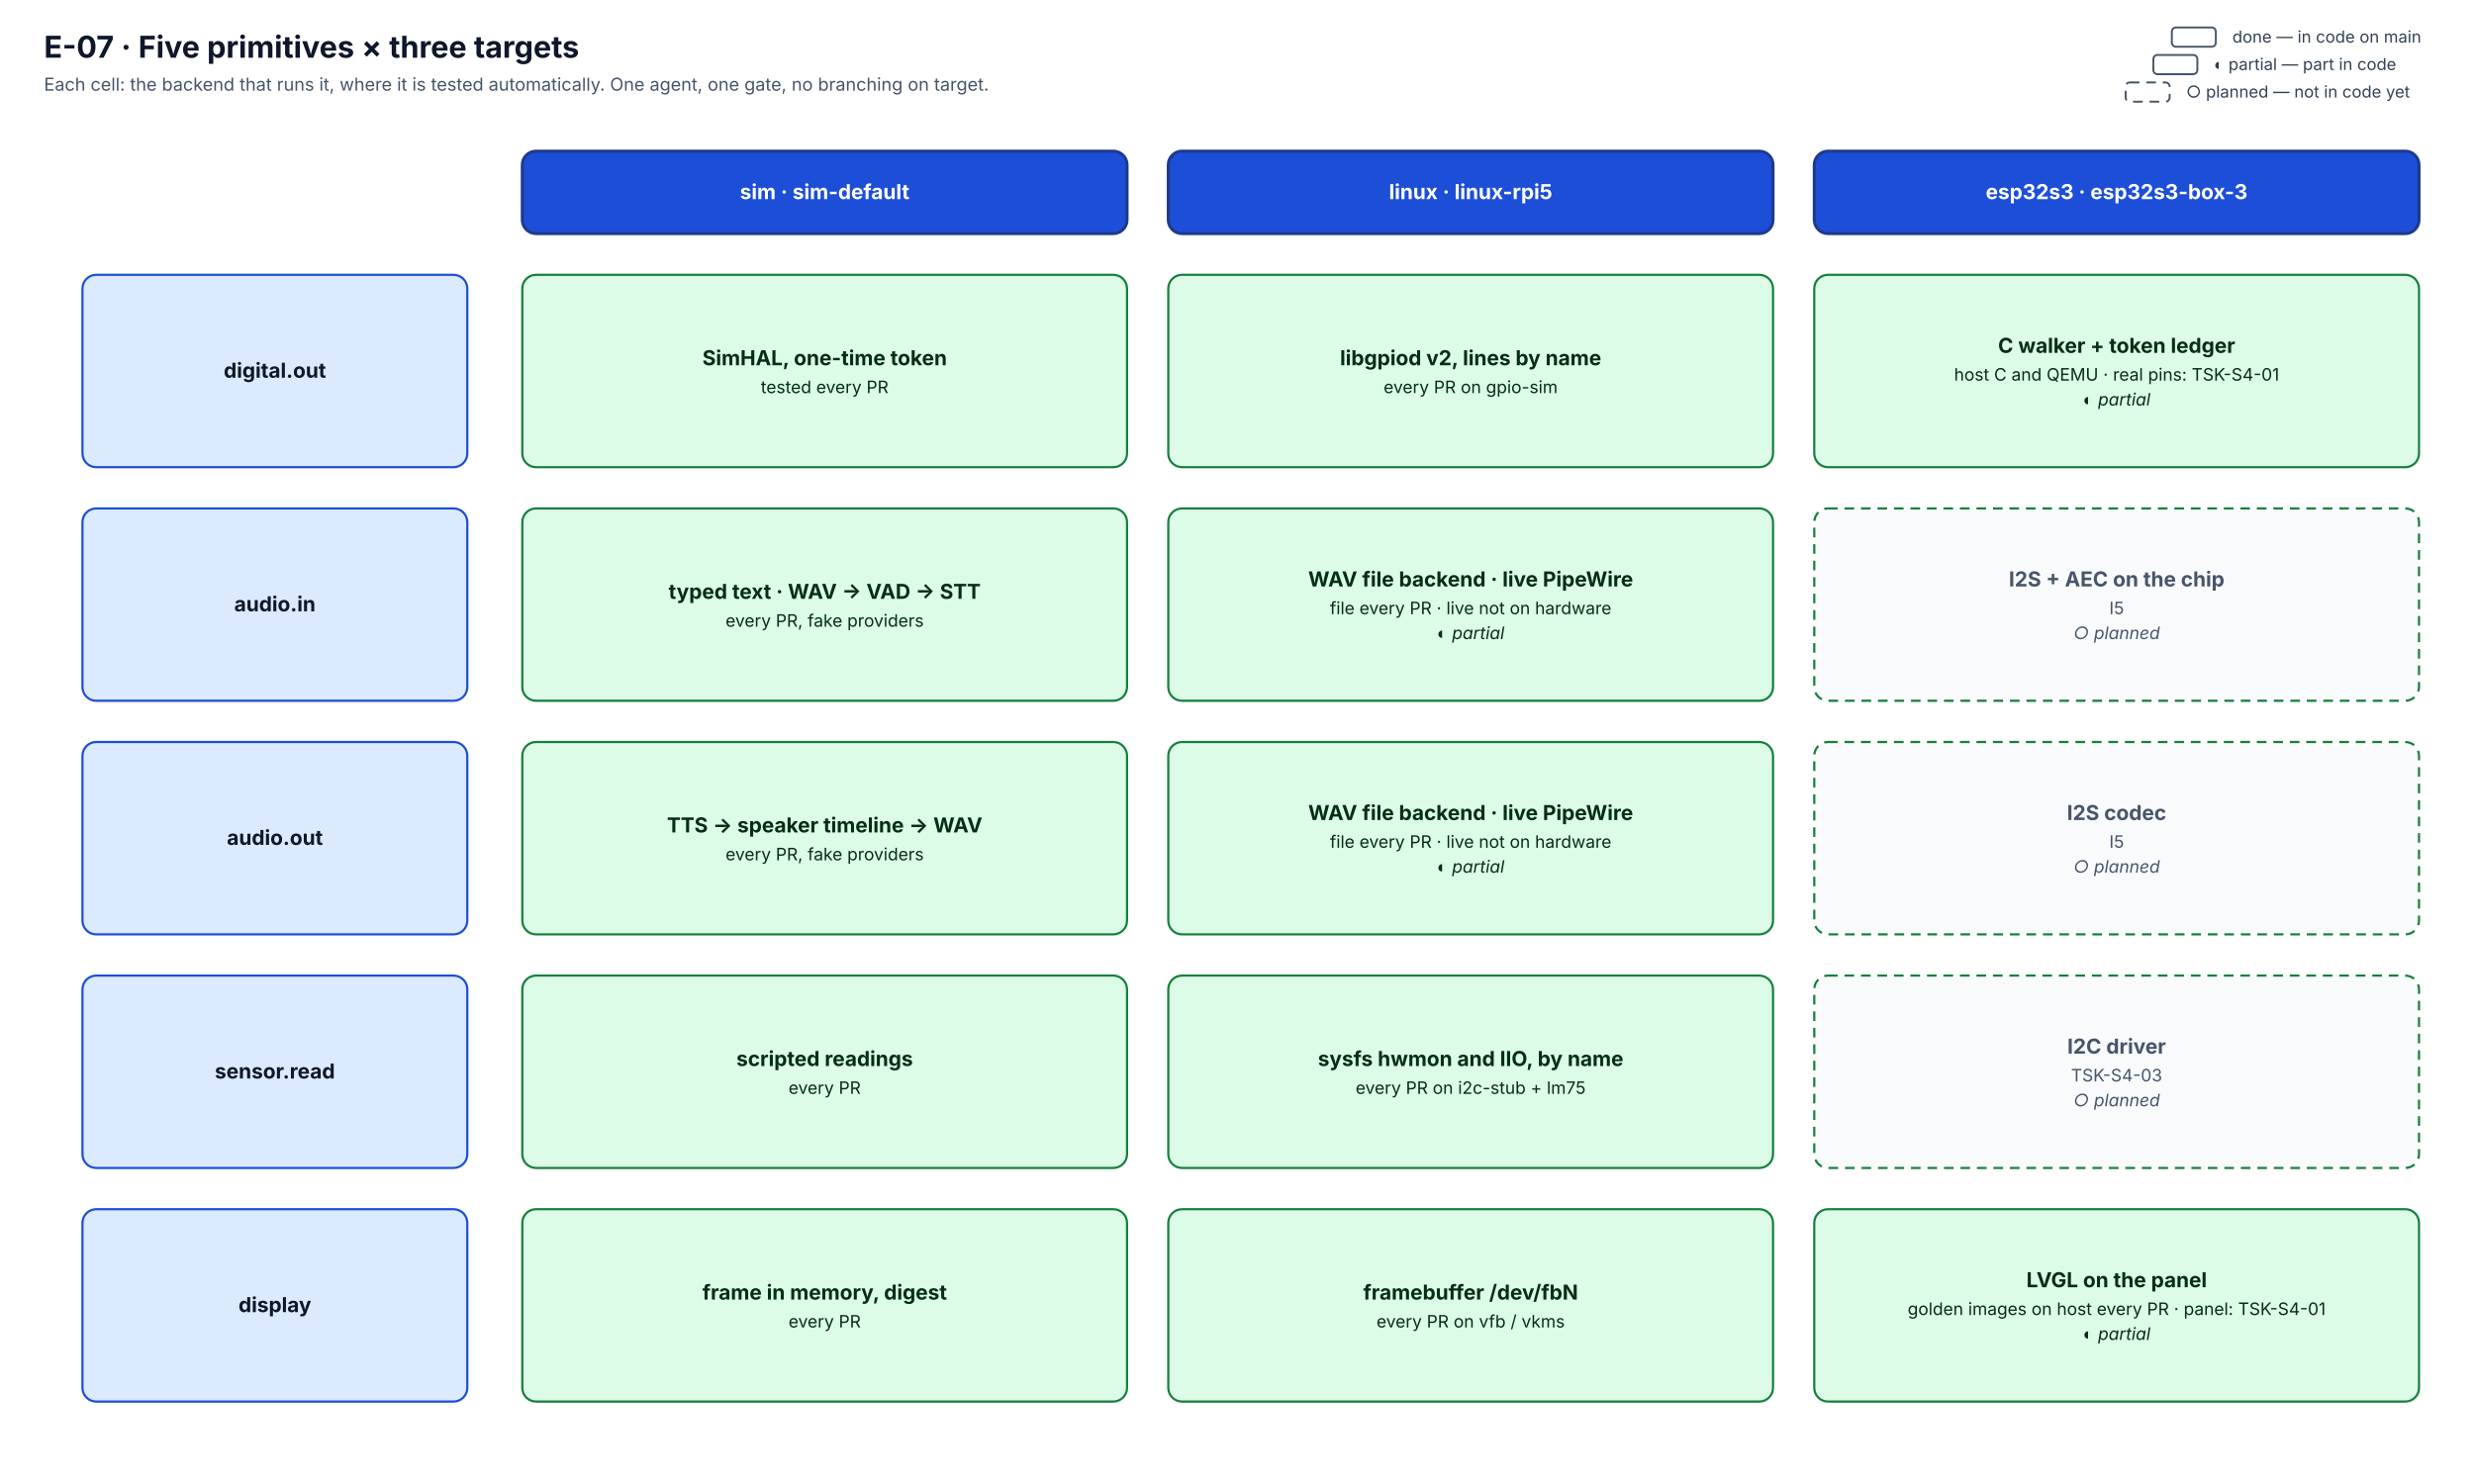
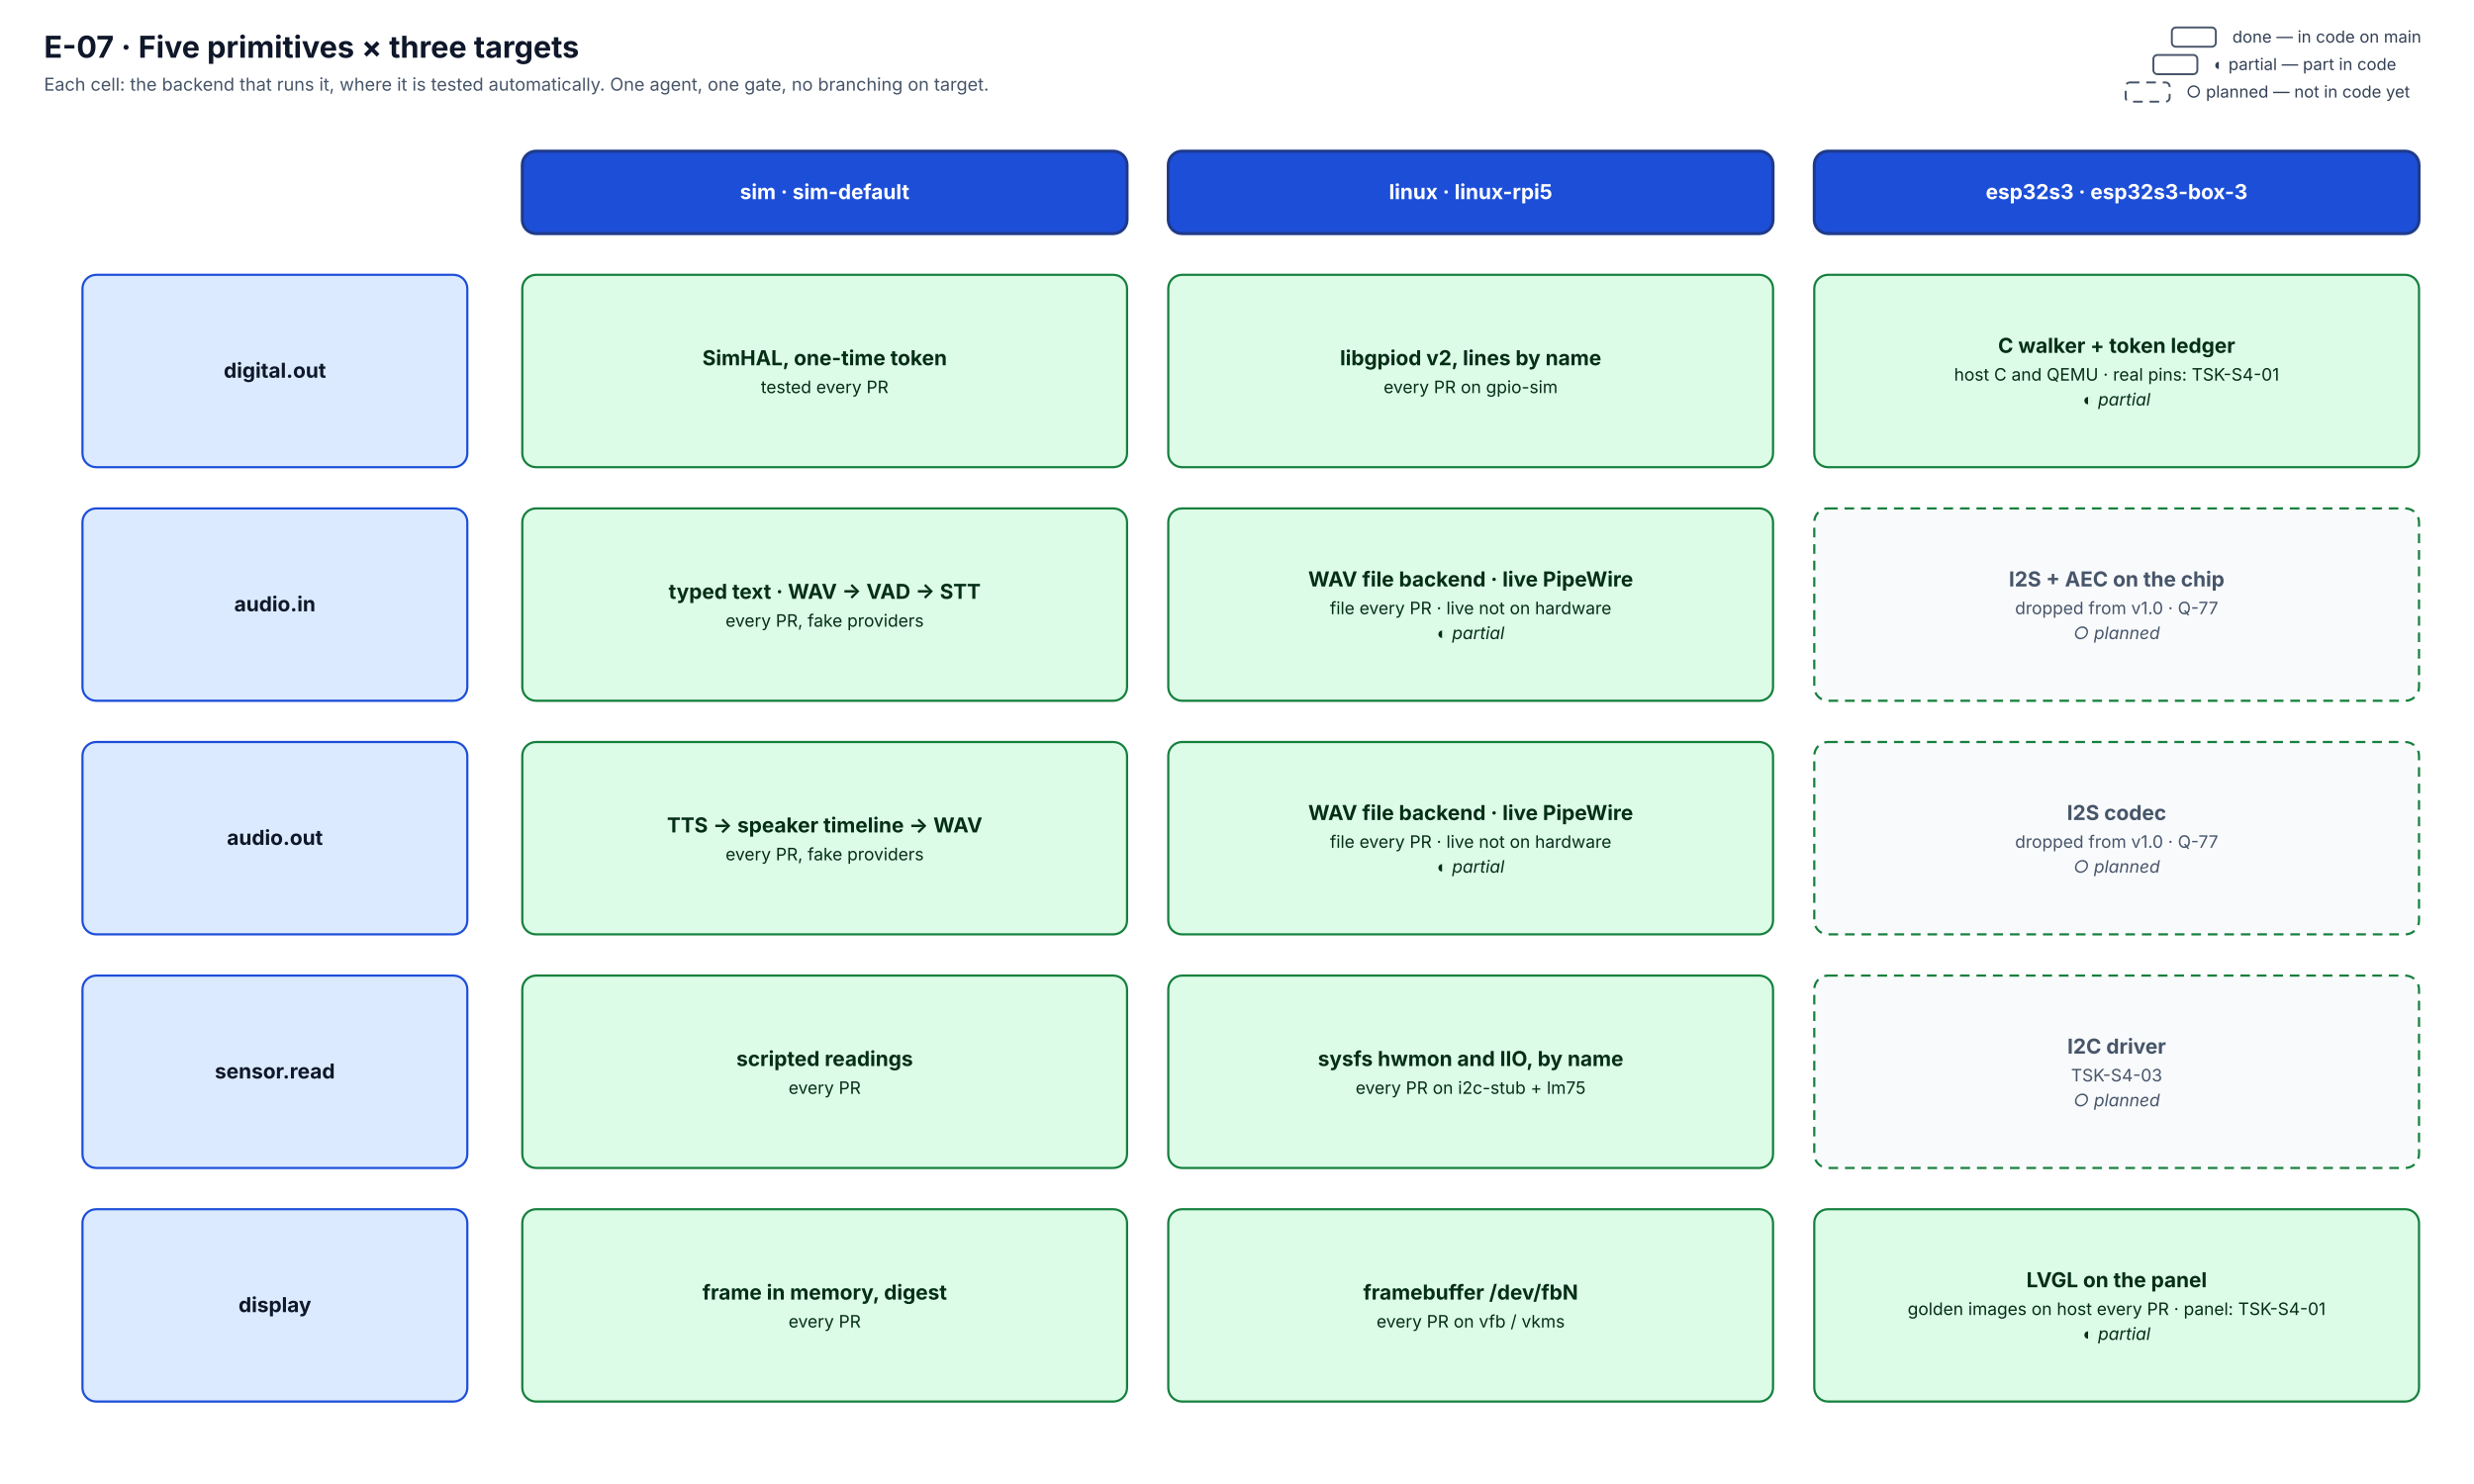
<svg xmlns="http://www.w3.org/2000/svg" viewBox="0 0 1800 1080" width="1800" height="1080" font-family="Inter, 'Segoe UI', system-ui, -apple-system, Roboto, Helvetica, Arial, sans-serif" role="img" aria-labelledby="E-07-target-matrix-title E-07-target-matrix-desc">
  <defs>
    <marker id="arr" viewBox="0 0 10 10" refX="9" refY="5" markerWidth="7" markerHeight="7" orient="auto-start-reverse">
      <path d="M0,0 L10,5 L0,10 z" fill="#334155" />
    </marker>
  </defs>
  <rect width="1800" height="1080" fill="#ffffff" />
  <text x="32.0" y="42.0" font-size="22" fill="#0f172a" text-anchor="start" font-weight="700">E-07 · Five primitives × three targets</text>
  <text x="32.0" y="66.0" font-size="13" fill="#475569" text-anchor="start">Each cell: the backend that runs it, where it is tested automatically. One agent, one gate, no branching on target.</text>
  <rect x="380" y="110" width="440" height="60" rx="10" fill="#1d4ed8" stroke="#1e3a8a" stroke-width="2.2" />
  <text x="600.0" y="144.9" font-size="15" fill="#ffffff" text-anchor="middle" font-weight="700">sim · sim-default</text>
  <rect x="850" y="110" width="440" height="60" rx="10" fill="#1d4ed8" stroke="#1e3a8a" stroke-width="2.2" />
  <text x="1070.0" y="144.9" font-size="15" fill="#ffffff" text-anchor="middle" font-weight="700">linux · linux-rpi5</text>
  <rect x="1320" y="110" width="440" height="60" rx="10" fill="#1d4ed8" stroke="#1e3a8a" stroke-width="2.2" />
  <text x="1540.0" y="144.9" font-size="15" fill="#ffffff" text-anchor="middle" font-weight="700">esp32s3 · esp32s3-box-3</text>
  <rect x="60" y="200" width="280" height="140" rx="10" fill="#dbeafe" stroke="#1d4ed8" stroke-width="1.6" />
  <text x="200.0" y="274.9" font-size="15" fill="#0f172a" text-anchor="middle" font-weight="700">digital.out</text>
  <rect x="380" y="200" width="440" height="140" rx="10" fill="#dcfce7" stroke="#15803d" stroke-width="1.6" />
  <text x="600.0" y="265.8" font-size="15" fill="#052e16" text-anchor="middle" font-weight="700">SimHAL, one-time token</text>
  <text x="600.0" y="286.1" font-size="12.5" fill="#052e16" text-anchor="middle">tested every PR</text>
  <rect x="850" y="200" width="440" height="140" rx="10" fill="#dcfce7" stroke="#15803d" stroke-width="1.6" />
  <text x="1070.0" y="265.8" font-size="15" fill="#052e16" text-anchor="middle" font-weight="700">libgpiod v2, lines by name</text>
  <text x="1070.0" y="286.1" font-size="12.5" fill="#052e16" text-anchor="middle">every PR on gpio-sim</text>
  <rect x="1320" y="200" width="440" height="140" rx="10" fill="#dcfce7" stroke="#15803d" stroke-width="1.6" />
  <text x="1540.0" y="256.8" font-size="15" fill="#052e16" text-anchor="middle" font-weight="700">C walker + token ledger</text>
  <text x="1540.0" y="277.0" font-size="12.5" fill="#052e16" text-anchor="middle">host C and QEMU · real pins: TSK-S4-01</text>
  <text x="1540.0" y="295.1" font-size="12.5" fill="#052e16" text-anchor="middle" font-style="italic">◐ partial</text>
  <rect x="60" y="370" width="280" height="140" rx="10" fill="#dbeafe" stroke="#1d4ed8" stroke-width="1.6" />
  <text x="200.0" y="444.9" font-size="15" fill="#0f172a" text-anchor="middle" font-weight="700">audio.in</text>
  <rect x="380" y="370" width="440" height="140" rx="10" fill="#dcfce7" stroke="#15803d" stroke-width="1.6" />
  <text x="600.0" y="435.8" font-size="15" fill="#052e16" text-anchor="middle" font-weight="700">typed text · WAV → VAD → STT</text>
  <text x="600.0" y="456.1" font-size="12.5" fill="#052e16" text-anchor="middle">every PR, fake providers</text>
  <rect x="850" y="370" width="440" height="140" rx="10" fill="#dcfce7" stroke="#15803d" stroke-width="1.6" />
  <text x="1070.0" y="426.8" font-size="15" fill="#052e16" text-anchor="middle" font-weight="700">WAV file backend · live PipeWire</text>
  <text x="1070.0" y="447.0" font-size="12.5" fill="#052e16" text-anchor="middle">file every PR · live not on hardware</text>
  <text x="1070.0" y="465.1" font-size="12.5" fill="#052e16" text-anchor="middle" font-style="italic">◐ partial</text>
  <rect x="1320" y="370" width="440" height="140" rx="10" fill="#f8fafc" stroke="#15803d" stroke-width="1.6" stroke-dasharray="7 5" />
  <text x="1540.0" y="426.8" font-size="15" fill="#475569" text-anchor="middle" font-weight="700">I2S + AEC on the chip</text>
-   <text x="1540.0" y="447.0" font-size="12.5" fill="#475569" text-anchor="middle">I5</text>
+   <text x="1540.0" y="447.0" font-size="12.5" fill="#475569" text-anchor="middle">dropped from v1.0 · Q-77</text>
  <text x="1540.0" y="465.1" font-size="12.5" fill="#475569" text-anchor="middle" font-style="italic">○ planned</text>
  <rect x="60" y="540" width="280" height="140" rx="10" fill="#dbeafe" stroke="#1d4ed8" stroke-width="1.6" />
  <text x="200.0" y="614.9" font-size="15" fill="#0f172a" text-anchor="middle" font-weight="700">audio.out</text>
  <rect x="380" y="540" width="440" height="140" rx="10" fill="#dcfce7" stroke="#15803d" stroke-width="1.6" />
  <text x="600.0" y="605.8" font-size="15" fill="#052e16" text-anchor="middle" font-weight="700">TTS → speaker timeline → WAV</text>
  <text x="600.0" y="626.1" font-size="12.5" fill="#052e16" text-anchor="middle">every PR, fake providers</text>
  <rect x="850" y="540" width="440" height="140" rx="10" fill="#dcfce7" stroke="#15803d" stroke-width="1.6" />
  <text x="1070.0" y="596.8" font-size="15" fill="#052e16" text-anchor="middle" font-weight="700">WAV file backend · live PipeWire</text>
  <text x="1070.0" y="617.0" font-size="12.5" fill="#052e16" text-anchor="middle">file every PR · live not on hardware</text>
  <text x="1070.0" y="635.1" font-size="12.5" fill="#052e16" text-anchor="middle" font-style="italic">◐ partial</text>
  <rect x="1320" y="540" width="440" height="140" rx="10" fill="#f8fafc" stroke="#15803d" stroke-width="1.6" stroke-dasharray="7 5" />
  <text x="1540.0" y="596.8" font-size="15" fill="#475569" text-anchor="middle" font-weight="700">I2S codec</text>
-   <text x="1540.0" y="617.0" font-size="12.5" fill="#475569" text-anchor="middle">I5</text>
+   <text x="1540.0" y="617.0" font-size="12.5" fill="#475569" text-anchor="middle">dropped from v1.0 · Q-77</text>
  <text x="1540.0" y="635.1" font-size="12.5" fill="#475569" text-anchor="middle" font-style="italic">○ planned</text>
  <rect x="60" y="710" width="280" height="140" rx="10" fill="#dbeafe" stroke="#1d4ed8" stroke-width="1.6" />
  <text x="200.0" y="784.9" font-size="15" fill="#0f172a" text-anchor="middle" font-weight="700">sensor.read</text>
  <rect x="380" y="710" width="440" height="140" rx="10" fill="#dcfce7" stroke="#15803d" stroke-width="1.6" />
  <text x="600.0" y="775.8" font-size="15" fill="#052e16" text-anchor="middle" font-weight="700">scripted readings</text>
  <text x="600.0" y="796.1" font-size="12.5" fill="#052e16" text-anchor="middle">every PR</text>
  <rect x="850" y="710" width="440" height="140" rx="10" fill="#dcfce7" stroke="#15803d" stroke-width="1.6" />
  <text x="1070.0" y="775.8" font-size="15" fill="#052e16" text-anchor="middle" font-weight="700">sysfs hwmon and IIO, by name</text>
  <text x="1070.0" y="796.1" font-size="12.5" fill="#052e16" text-anchor="middle">every PR on i2c-stub + lm75</text>
  <rect x="1320" y="710" width="440" height="140" rx="10" fill="#f8fafc" stroke="#15803d" stroke-width="1.6" stroke-dasharray="7 5" />
  <text x="1540.0" y="766.8" font-size="15" fill="#475569" text-anchor="middle" font-weight="700">I2C driver</text>
  <text x="1540.0" y="787.0" font-size="12.5" fill="#475569" text-anchor="middle">TSK-S4-03</text>
  <text x="1540.0" y="805.1" font-size="12.5" fill="#475569" text-anchor="middle" font-style="italic">○ planned</text>
  <rect x="60" y="880" width="280" height="140" rx="10" fill="#dbeafe" stroke="#1d4ed8" stroke-width="1.6" />
  <text x="200.0" y="954.9" font-size="15" fill="#0f172a" text-anchor="middle" font-weight="700">display</text>
  <rect x="380" y="880" width="440" height="140" rx="10" fill="#dcfce7" stroke="#15803d" stroke-width="1.6" />
  <text x="600.0" y="945.8" font-size="15" fill="#052e16" text-anchor="middle" font-weight="700">frame in memory, digest</text>
  <text x="600.0" y="966.1" font-size="12.5" fill="#052e16" text-anchor="middle">every PR</text>
  <rect x="850" y="880" width="440" height="140" rx="10" fill="#dcfce7" stroke="#15803d" stroke-width="1.6" />
  <text x="1070.0" y="945.8" font-size="15" fill="#052e16" text-anchor="middle" font-weight="700">framebuffer /dev/fbN</text>
  <text x="1070.0" y="966.1" font-size="12.5" fill="#052e16" text-anchor="middle">every PR on vfb / vkms</text>
  <rect x="1320" y="880" width="440" height="140" rx="10" fill="#dcfce7" stroke="#15803d" stroke-width="1.6" />
  <text x="1540.0" y="936.8" font-size="15" fill="#052e16" text-anchor="middle" font-weight="700">LVGL on the panel</text>
  <text x="1540.0" y="957.0" font-size="12.5" fill="#052e16" text-anchor="middle">golden images on host every PR · panel: TSK-S4-01</text>
  <text x="1540.0" y="975.1" font-size="12.5" fill="#052e16" text-anchor="middle" font-style="italic">◐ partial</text>
  <rect x="1546.56" y="60" width="32" height="14" rx="3" fill="#ffffff" stroke="#475569" stroke-width="1.4" stroke-dasharray="7 5" />
  <text x="1590.6" y="71.0" font-size="12" fill="#334155" text-anchor="start">○ planned — not in code yet</text>
  <rect x="1566.72" y="40" width="32" height="14" rx="3" fill="#ffffff" stroke="#475569" stroke-width="1.4" />
  <text x="1610.7" y="51.0" font-size="12" fill="#334155" text-anchor="start">◐ partial — part in code</text>
  <rect x="1580.16" y="20" width="32" height="14" rx="3" fill="#ffffff" stroke="#475569" stroke-width="1.4" />
  <text x="1624.2" y="31.0" font-size="12" fill="#334155" text-anchor="start">done — in code on main</text>
</svg>
